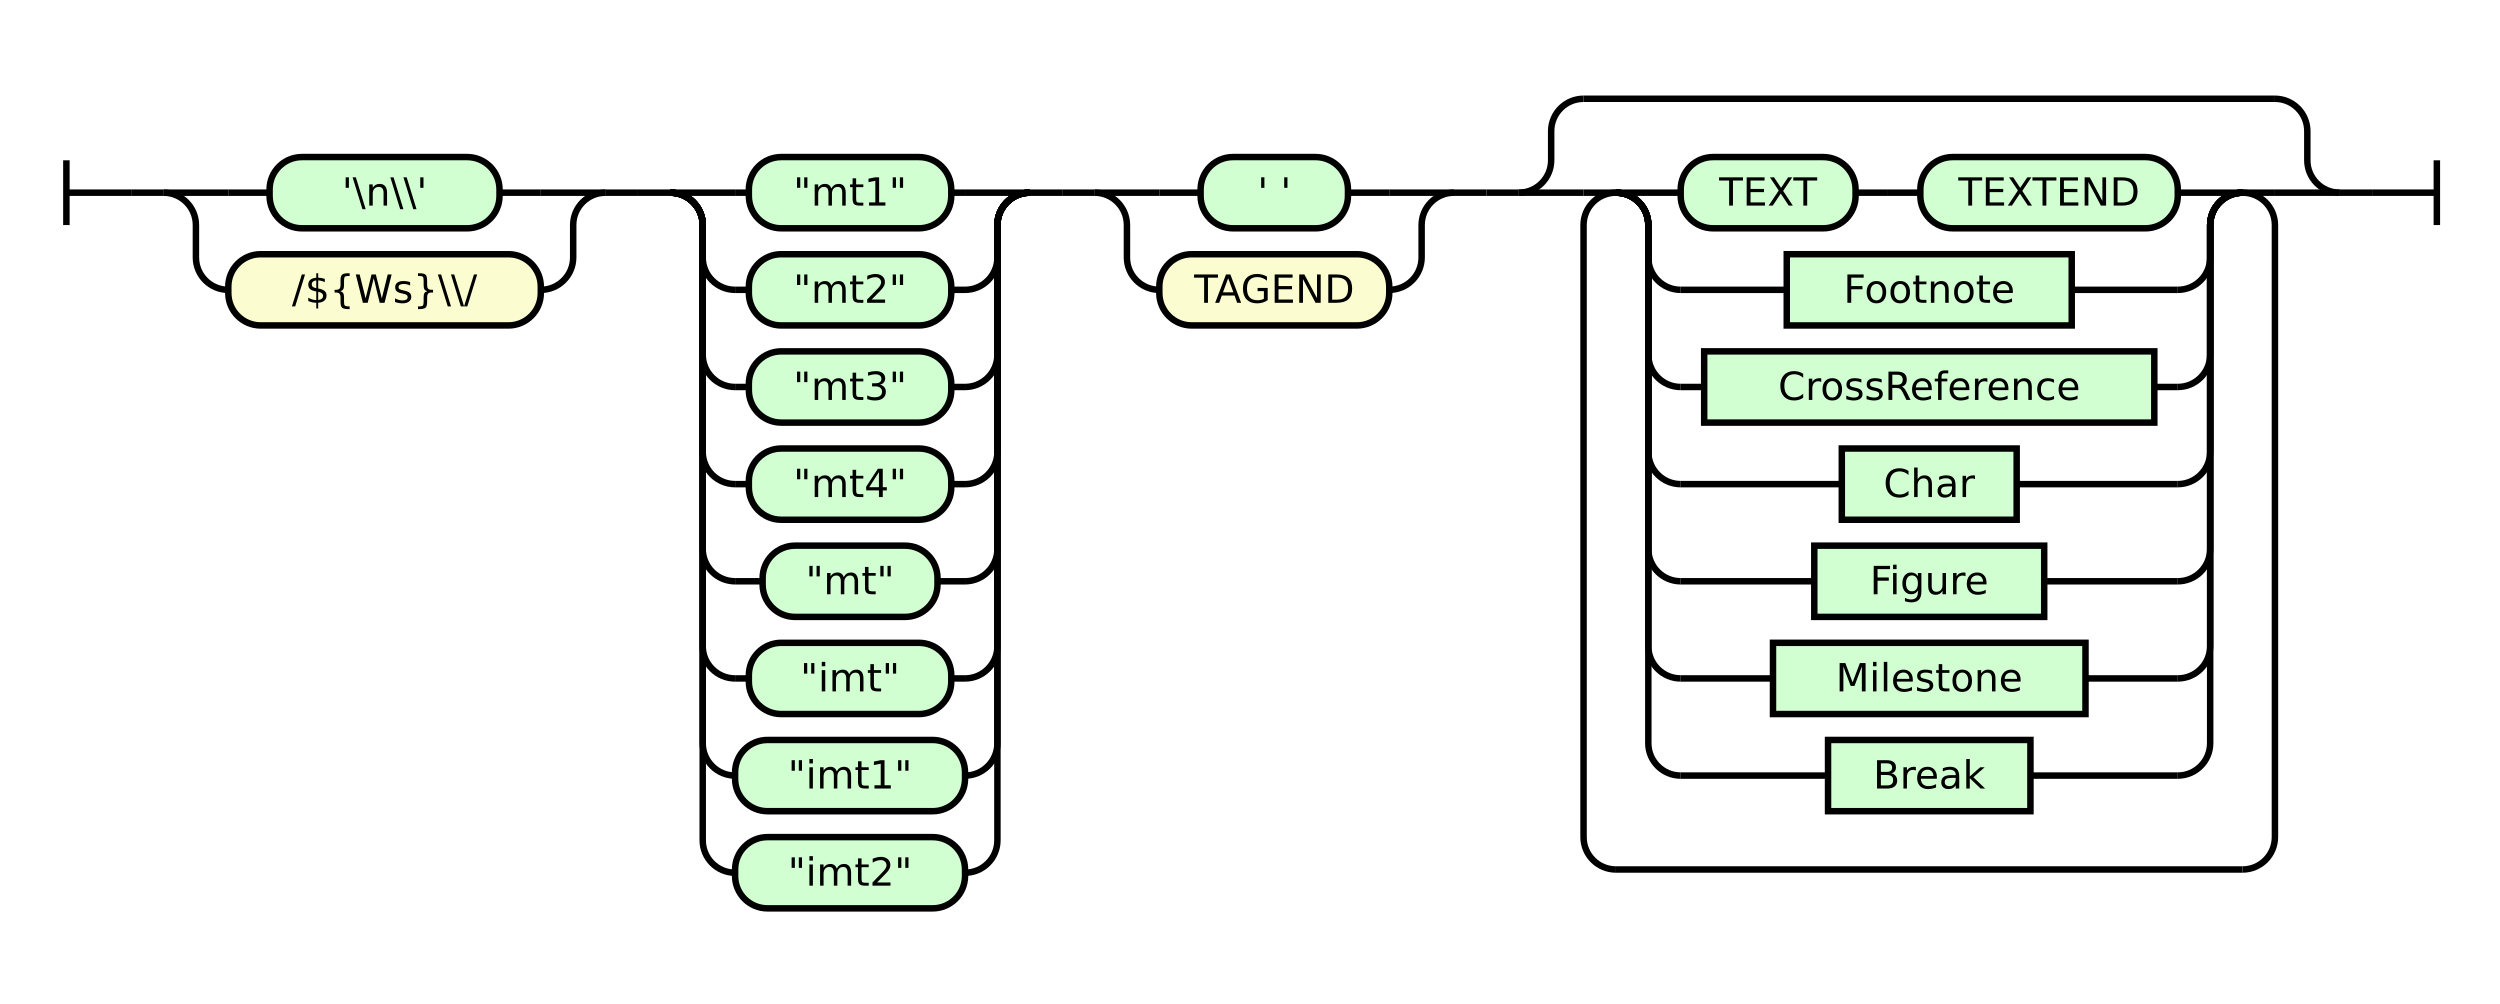
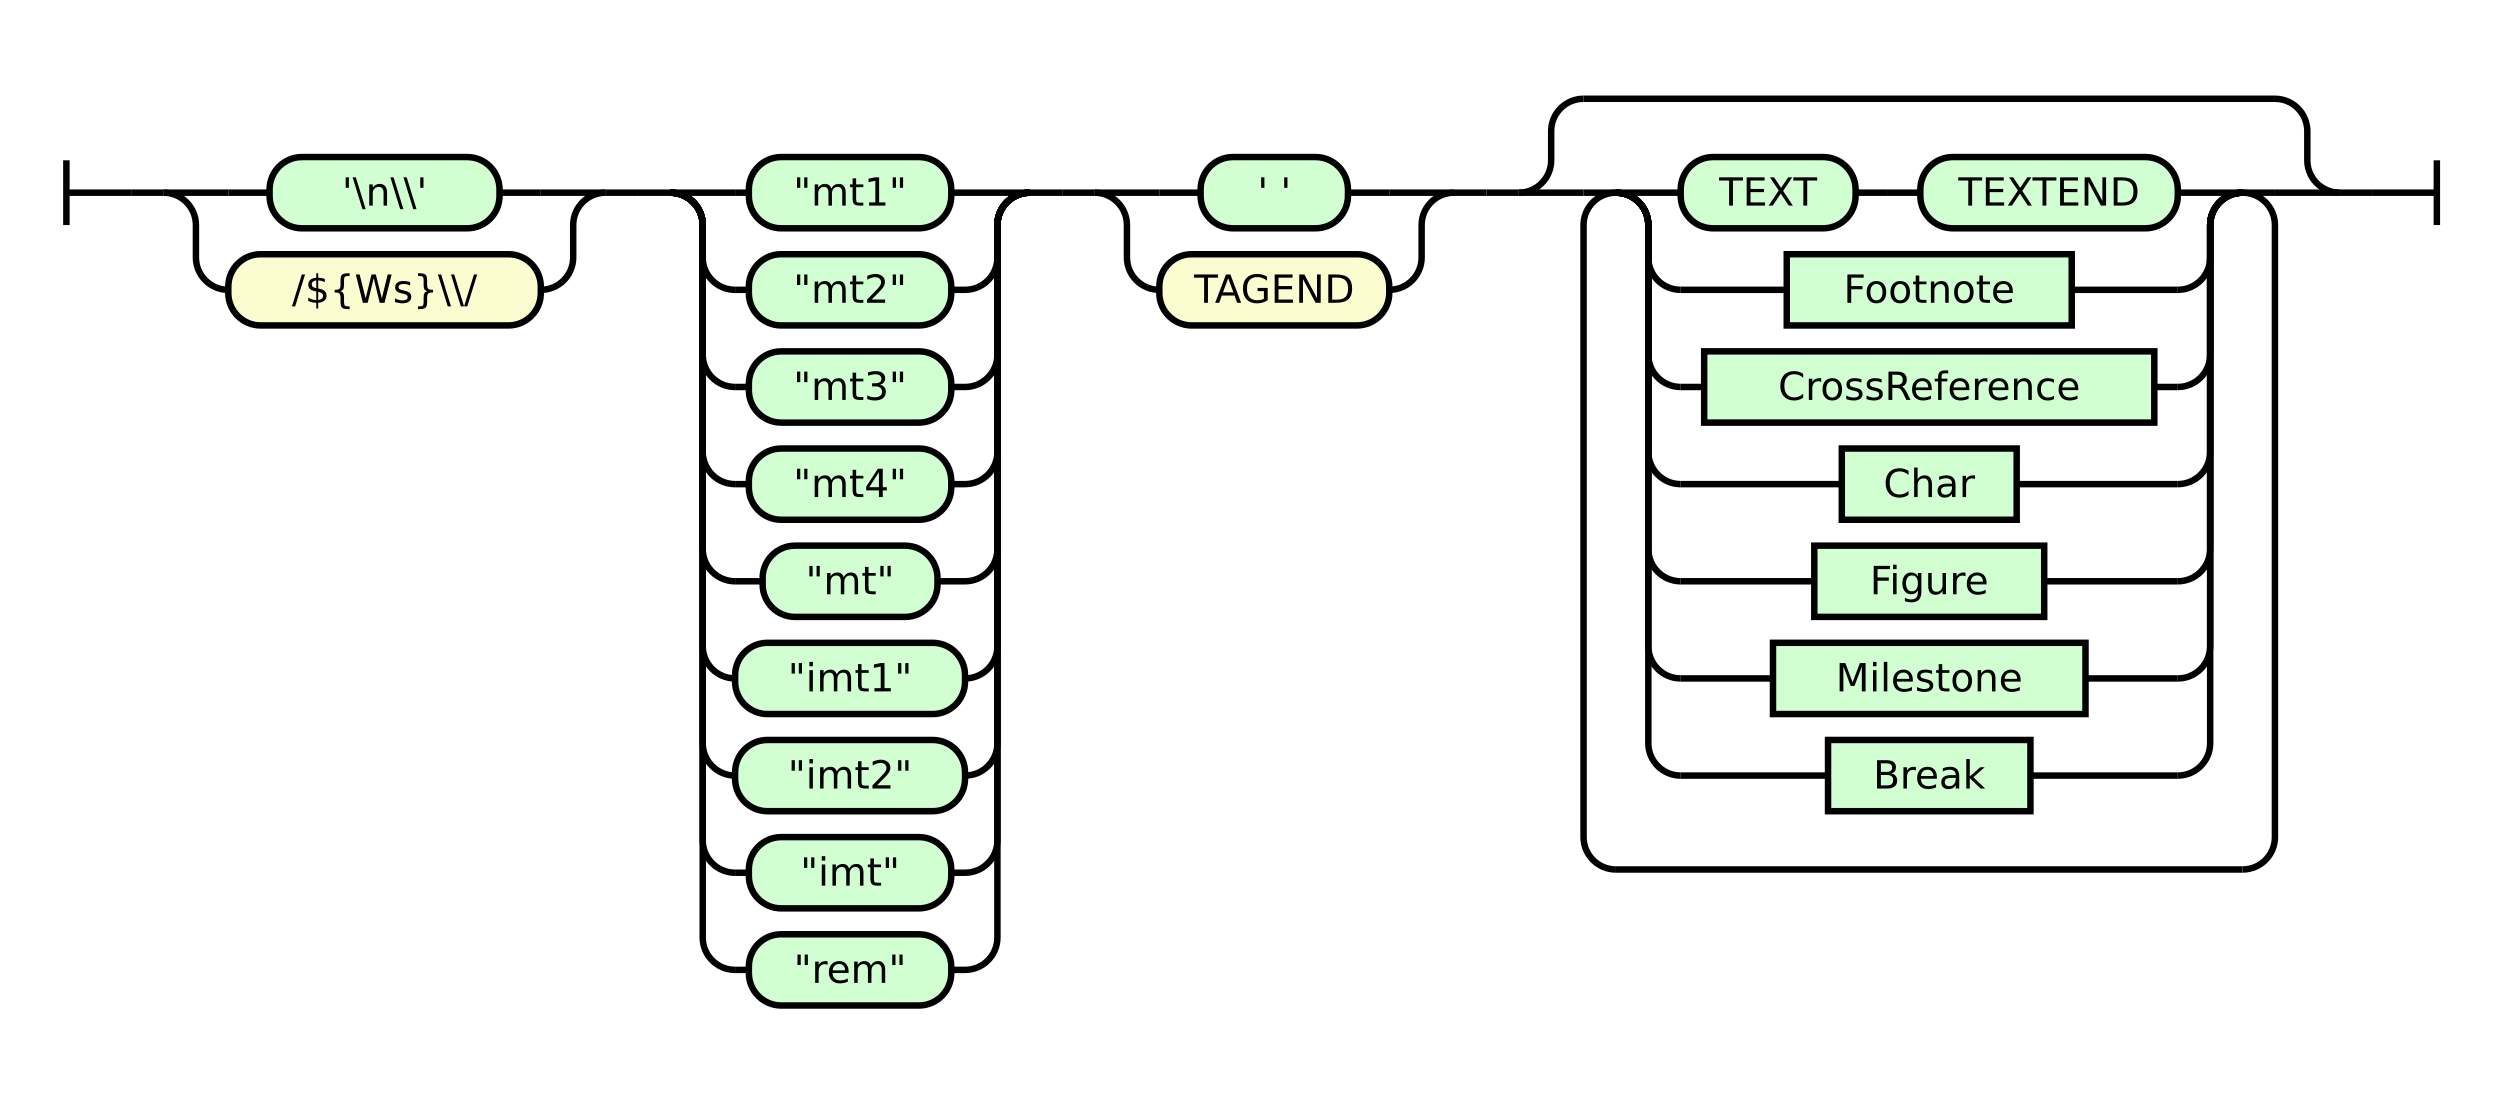
- <svg xmlns="http://www.w3.org/2000/svg" class="railroad-diagram" height="310" viewBox="0 0 772.0 310" width="772.0">
+ <svg xmlns="http://www.w3.org/2000/svg" class="railroad-diagram" height="340" viewBox="0 0 772.0 340" width="772.0">
  <g transform="translate(.5 .5)">
    <style>/*  */

    svg.railroad-diagram {
        background-color: hsl(30,20%,95%);
    }
    svg.railroad-diagram path {
        stroke-width: 2;
        stroke: black;
        fill: none;
    }
    svg.railroad-diagram text {
        font-size: 12px;
        text-anchor: middle;
        font-family: DejaVu Sans;
    }
    svg.railroad-diagram text.label {
        text-anchor:start;
    }
    svg.railroad-diagram text.comment {
        font-family: DejaVu Sans;
        font-size: 14px;
    }
    svg.railroad-diagram rect{
        stroke-width: 2;
        stroke: black;
        fill: rgb(210, 255, 210);
    }
    svg.railroad-diagram rect.group-box {
        stroke: gray;
        stroke-dasharray: 10 5;
        fill: none;
    }
    .terminal {
        font-family: DejaVu Sans;
    }
    svg.railroad-diagram g.altterminal rect {
        fill: rgb(251, 252, 207)
    }

/*  */
</style>
    <g>
      <path d="M 20 49 v 20 m 0 -10 h 20" />
    </g>
    <path d="M 40 59 h 10" />
    <g>
      <path d="M 50 59 h 0.0" />
      <path d="M 722.0 59 h 0.0" />
      <g>
        <path d="M 50.0 59 h 0.0" />
        <path d="M 186.5 59 h 0.0" />
        <path d="M 50.0 59 h 20" />
        <g class="terminal ">
          <path d="M 70.0 59 h 12.75" />
          <path d="M 153.75 59 h 12.75" />
          <rect height="22" rx="10" ry="10" width="71.0" x="82.75" y="48" />
          <text x="118.25" y="63">'\n\\'</text>
        </g>
        <path d="M 166.5 59 h 20" />
        <path d="M 50.0 59 a 10 10 0 0 1 10 10 v 10 a 10 10 0 0 0 10 10" />
        <g class="terminal altterminal">
          <path d="M 70.0 89 h 0.0" />
          <path d="M 166.5 89 h 0.0" />
          <rect height="22" rx="10" ry="10" width="96.5" x="70.0" y="78" />
          <text x="118.25" y="93">/${Ws}\\/</text>
        </g>
        <path d="M 166.5 89 a 10 10 0 0 0 10 -10 v -10 a 10 10 0 0 1 10 -10" />
      </g>
      <path d="M 186.5 59 h 10" />
      <path d="M 196.5 59 h 10" />
      <g>
        <path d="M 206.5 59 h 0.0" />
        <path d="M 317.5 59 h 0.0" />
        <path d="M 206.5 59 h 20" />
        <g class="terminal ">
          <path d="M 226.5 59 h 4.25" />
          <path d="M 293.25 59 h 4.25" />
          <rect height="22" rx="10" ry="10" width="62.5" x="230.75" y="48" />
          <text x="262.0" y="63">"mt1"</text>
        </g>
        <path d="M 297.5 59 h 20" />
        <path d="M 206.5 59 a 10 10 0 0 1 10 10 v 10 a 10 10 0 0 0 10 10" />
        <g class="terminal ">
          <path d="M 226.5 89 h 4.25" />
          <path d="M 293.25 89 h 4.25" />
          <rect height="22" rx="10" ry="10" width="62.5" x="230.75" y="78" />
          <text x="262.0" y="93">"mt2"</text>
        </g>
        <path d="M 297.5 89 a 10 10 0 0 0 10 -10 v -10 a 10 10 0 0 1 10 -10" />
        <path d="M 206.5 59 a 10 10 0 0 1 10 10 v 40 a 10 10 0 0 0 10 10" />
        <g class="terminal ">
          <path d="M 226.5 119 h 4.25" />
          <path d="M 293.25 119 h 4.25" />
          <rect height="22" rx="10" ry="10" width="62.5" x="230.75" y="108" />
          <text x="262.0" y="123">"mt3"</text>
        </g>
        <path d="M 297.5 119 a 10 10 0 0 0 10 -10 v -40 a 10 10 0 0 1 10 -10" />
        <path d="M 206.5 59 a 10 10 0 0 1 10 10 v 70 a 10 10 0 0 0 10 10" />
        <g class="terminal ">
          <path d="M 226.5 149 h 4.25" />
          <path d="M 293.25 149 h 4.25" />
          <rect height="22" rx="10" ry="10" width="62.5" x="230.75" y="138" />
          <text x="262.0" y="153">"mt4"</text>
        </g>
        <path d="M 297.5 149 a 10 10 0 0 0 10 -10 v -70 a 10 10 0 0 1 10 -10" />
        <path d="M 206.5 59 a 10 10 0 0 1 10 10 v 100 a 10 10 0 0 0 10 10" />
        <g class="terminal ">
          <path d="M 226.5 179 h 8.5" />
          <path d="M 289.0 179 h 8.5" />
          <rect height="22" rx="10" ry="10" width="54.0" x="235.0" y="168" />
          <text x="262.0" y="183">"mt"</text>
        </g>
        <path d="M 297.5 179 a 10 10 0 0 0 10 -10 v -100 a 10 10 0 0 1 10 -10" />
        <path d="M 206.5 59 a 10 10 0 0 1 10 10 v 130 a 10 10 0 0 0 10 10" />
        <g class="terminal ">
-           <path d="M 226.5 209 h 4.25" />
-           <path d="M 293.25 209 h 4.25" />
-           <rect height="22" rx="10" ry="10" width="62.5" x="230.75" y="198" />
-           <text x="262.0" y="213">"imt"</text>
+           <path d="M 226.5 209 h 0.0" />
+           <path d="M 297.5 209 h 0.0" />
+           <rect height="22" rx="10" ry="10" width="71.0" x="226.5" y="198" />
+           <text x="262.0" y="213">"imt1"</text>
        </g>
        <path d="M 297.5 209 a 10 10 0 0 0 10 -10 v -130 a 10 10 0 0 1 10 -10" />
        <path d="M 206.5 59 a 10 10 0 0 1 10 10 v 160 a 10 10 0 0 0 10 10" />
        <g class="terminal ">
          <path d="M 226.5 239 h 0.0" />
          <path d="M 297.5 239 h 0.0" />
          <rect height="22" rx="10" ry="10" width="71.0" x="226.5" y="228" />
-           <text x="262.0" y="243">"imt1"</text>
+           <text x="262.0" y="243">"imt2"</text>
        </g>
        <path d="M 297.5 239 a 10 10 0 0 0 10 -10 v -160 a 10 10 0 0 1 10 -10" />
        <path d="M 206.5 59 a 10 10 0 0 1 10 10 v 190 a 10 10 0 0 0 10 10" />
        <g class="terminal ">
-           <path d="M 226.5 269 h 0.0" />
-           <path d="M 297.5 269 h 0.0" />
-           <rect height="22" rx="10" ry="10" width="71.0" x="226.5" y="258" />
-           <text x="262.0" y="273">"imt2"</text>
+           <path d="M 226.5 269 h 4.25" />
+           <path d="M 293.25 269 h 4.25" />
+           <rect height="22" rx="10" ry="10" width="62.5" x="230.75" y="258" />
+           <text x="262.0" y="273">"imt"</text>
        </g>
        <path d="M 297.5 269 a 10 10 0 0 0 10 -10 v -190 a 10 10 0 0 1 10 -10" />
+         <path d="M 206.5 59 a 10 10 0 0 1 10 10 v 220 a 10 10 0 0 0 10 10" />
+         <g class="terminal ">
+           <path d="M 226.5 299 h 4.25" />
+           <path d="M 293.25 299 h 4.25" />
+           <rect height="22" rx="10" ry="10" width="62.5" x="230.75" y="288" />
+           <text x="262.0" y="303">"rem"</text>
+         </g>
+         <path d="M 297.5 299 a 10 10 0 0 0 10 -10 v -220 a 10 10 0 0 1 10 -10" />
      </g>
      <path d="M 317.5 59 h 10" />
      <path d="M 327.5 59 h 10" />
      <g>
        <path d="M 337.5 59 h 0.0" />
        <path d="M 448.5 59 h 0.0" />
        <path d="M 337.5 59 h 20" />
        <g class="terminal ">
          <path d="M 357.5 59 h 12.75" />
          <path d="M 415.75 59 h 12.75" />
          <rect height="22" rx="10" ry="10" width="45.5" x="370.25" y="48" />
          <text x="393.0" y="63">' '</text>
        </g>
        <path d="M 428.5 59 h 20" />
        <path d="M 337.5 59 a 10 10 0 0 1 10 10 v 10 a 10 10 0 0 0 10 10" />
        <g class="terminal altterminal">
          <path d="M 357.5 89 h 0.0" />
          <path d="M 428.5 89 h 0.0" />
          <rect height="22" rx="10" ry="10" width="71.0" x="357.5" y="78" />
          <text x="393.0" y="93">TAGEND</text>
        </g>
        <path d="M 428.5 89 a 10 10 0 0 0 10 -10 v -10 a 10 10 0 0 1 10 -10" />
      </g>
      <path d="M 448.5 59 h 10" />
      <path d="M 458.5 59 h 10" />
      <g>
        <path d="M 468.5 59 h 0.0" />
        <path d="M 722.0 59 h 0.0" />
        <path d="M 468.5 59 a 10 10 0 0 0 10 -10 v -9 a 10 10 0 0 1 10 -10" />
        <g>
          <path d="M 488.5 30 h 213.5" />
        </g>
        <path d="M 702.0 30 a 10 10 0 0 1 10 10 v 9 a 10 10 0 0 0 10 10" />
        <path d="M 468.5 59 h 20" />
        <g>
          <path d="M 488.5 59 h 0.0" />
          <path d="M 702.0 59 h 0.0" />
          <path d="M 488.5 59 h 10" />
          <g>
            <path d="M 498.5 59 h 0.0" />
            <path d="M 692.0 59 h 0.0" />
            <path d="M 498.5 59 h 20" />
            <g>
              <path d="M 518.5 59 h 0.0" />
              <path d="M 672.0 59 h 0.0" />
              <g class="terminal ">
                <path d="M 518.5 59 h 0.0" />
                <path d="M 572.5 59 h 0.0" />
                <rect height="22" rx="10" ry="10" width="54.0" x="518.5" y="48" />
                <text x="545.5" y="63">TEXT</text>
              </g>
              <path d="M 572.5 59 h 10" />
              <path d="M 582.5 59 h 10" />
              <g class="terminal ">
                <path d="M 592.5 59 h 0.0" />
                <path d="M 672.0 59 h 0.0" />
                <rect height="22" rx="10" ry="10" width="79.5" x="592.5" y="48" />
                <text x="632.25" y="63">TEXTEND</text>
              </g>
            </g>
            <path d="M 672.0 59 h 20" />
            <path d="M 498.5 59 a 10 10 0 0 1 10 10 v 10 a 10 10 0 0 0 10 10" />
            <g class="non-terminal ">
              <path d="M 518.5 89 h 32.75" />
              <path d="M 639.25 89 h 32.75" />
              <rect height="22" width="88.0" x="551.25" y="78" />
              <text x="595.25" y="93">Footnote</text>
            </g>
            <path d="M 672.0 89 a 10 10 0 0 0 10 -10 v -10 a 10 10 0 0 1 10 -10" />
            <path d="M 498.5 59 a 10 10 0 0 1 10 10 v 40 a 10 10 0 0 0 10 10" />
            <g class="non-terminal ">
              <path d="M 518.5 119 h 7.25" />
              <path d="M 664.75 119 h 7.25" />
              <rect height="22" width="139.0" x="525.75" y="108" />
              <text x="595.25" y="123">CrossReference</text>
            </g>
            <path d="M 672.0 119 a 10 10 0 0 0 10 -10 v -40 a 10 10 0 0 1 10 -10" />
            <path d="M 498.5 59 a 10 10 0 0 1 10 10 v 70 a 10 10 0 0 0 10 10" />
            <g class="non-terminal ">
              <path d="M 518.5 149 h 49.75" />
              <path d="M 622.25 149 h 49.75" />
              <rect height="22" width="54.0" x="568.25" y="138" />
              <text x="595.25" y="153">Char</text>
            </g>
            <path d="M 672.0 149 a 10 10 0 0 0 10 -10 v -70 a 10 10 0 0 1 10 -10" />
            <path d="M 498.5 59 a 10 10 0 0 1 10 10 v 100 a 10 10 0 0 0 10 10" />
            <g class="non-terminal ">
              <path d="M 518.5 179 h 41.25" />
              <path d="M 630.75 179 h 41.25" />
              <rect height="22" width="71.0" x="559.75" y="168" />
              <text x="595.25" y="183">Figure</text>
            </g>
            <path d="M 672.0 179 a 10 10 0 0 0 10 -10 v -100 a 10 10 0 0 1 10 -10" />
            <path d="M 498.5 59 a 10 10 0 0 1 10 10 v 130 a 10 10 0 0 0 10 10" />
            <g class="non-terminal ">
              <path d="M 518.5 209 h 28.5" />
              <path d="M 643.5 209 h 28.5" />
              <rect height="22" width="96.5" x="547.0" y="198" />
              <text x="595.25" y="213">Milestone</text>
            </g>
            <path d="M 672.0 209 a 10 10 0 0 0 10 -10 v -130 a 10 10 0 0 1 10 -10" />
            <path d="M 498.5 59 a 10 10 0 0 1 10 10 v 160 a 10 10 0 0 0 10 10" />
            <g class="non-terminal ">
              <path d="M 518.5 239 h 45.5" />
              <path d="M 626.5 239 h 45.5" />
              <rect height="22" width="62.5" x="564.0" y="228" />
              <text x="595.25" y="243">Break</text>
            </g>
            <path d="M 672.0 239 a 10 10 0 0 0 10 -10 v -160 a 10 10 0 0 1 10 -10" />
          </g>
          <path d="M 692.0 59 h 10" />
          <path d="M 498.5 59 a 10 10 0 0 0 -10 10 v 189 a 10 10 0 0 0 10 10" />
          <g>
            <path d="M 498.5 268 h 193.5" />
          </g>
          <path d="M 692.0 268 a 10 10 0 0 0 10 -10 v -189 a 10 10 0 0 0 -10 -10" />
        </g>
        <path d="M 702.0 59 h 20" />
      </g>
    </g>
    <path d="M 722.0 59 h 10" />
    <path d="M 732.0 59 h 20 m 0 -10 v 20" />
  </g>
</svg>
